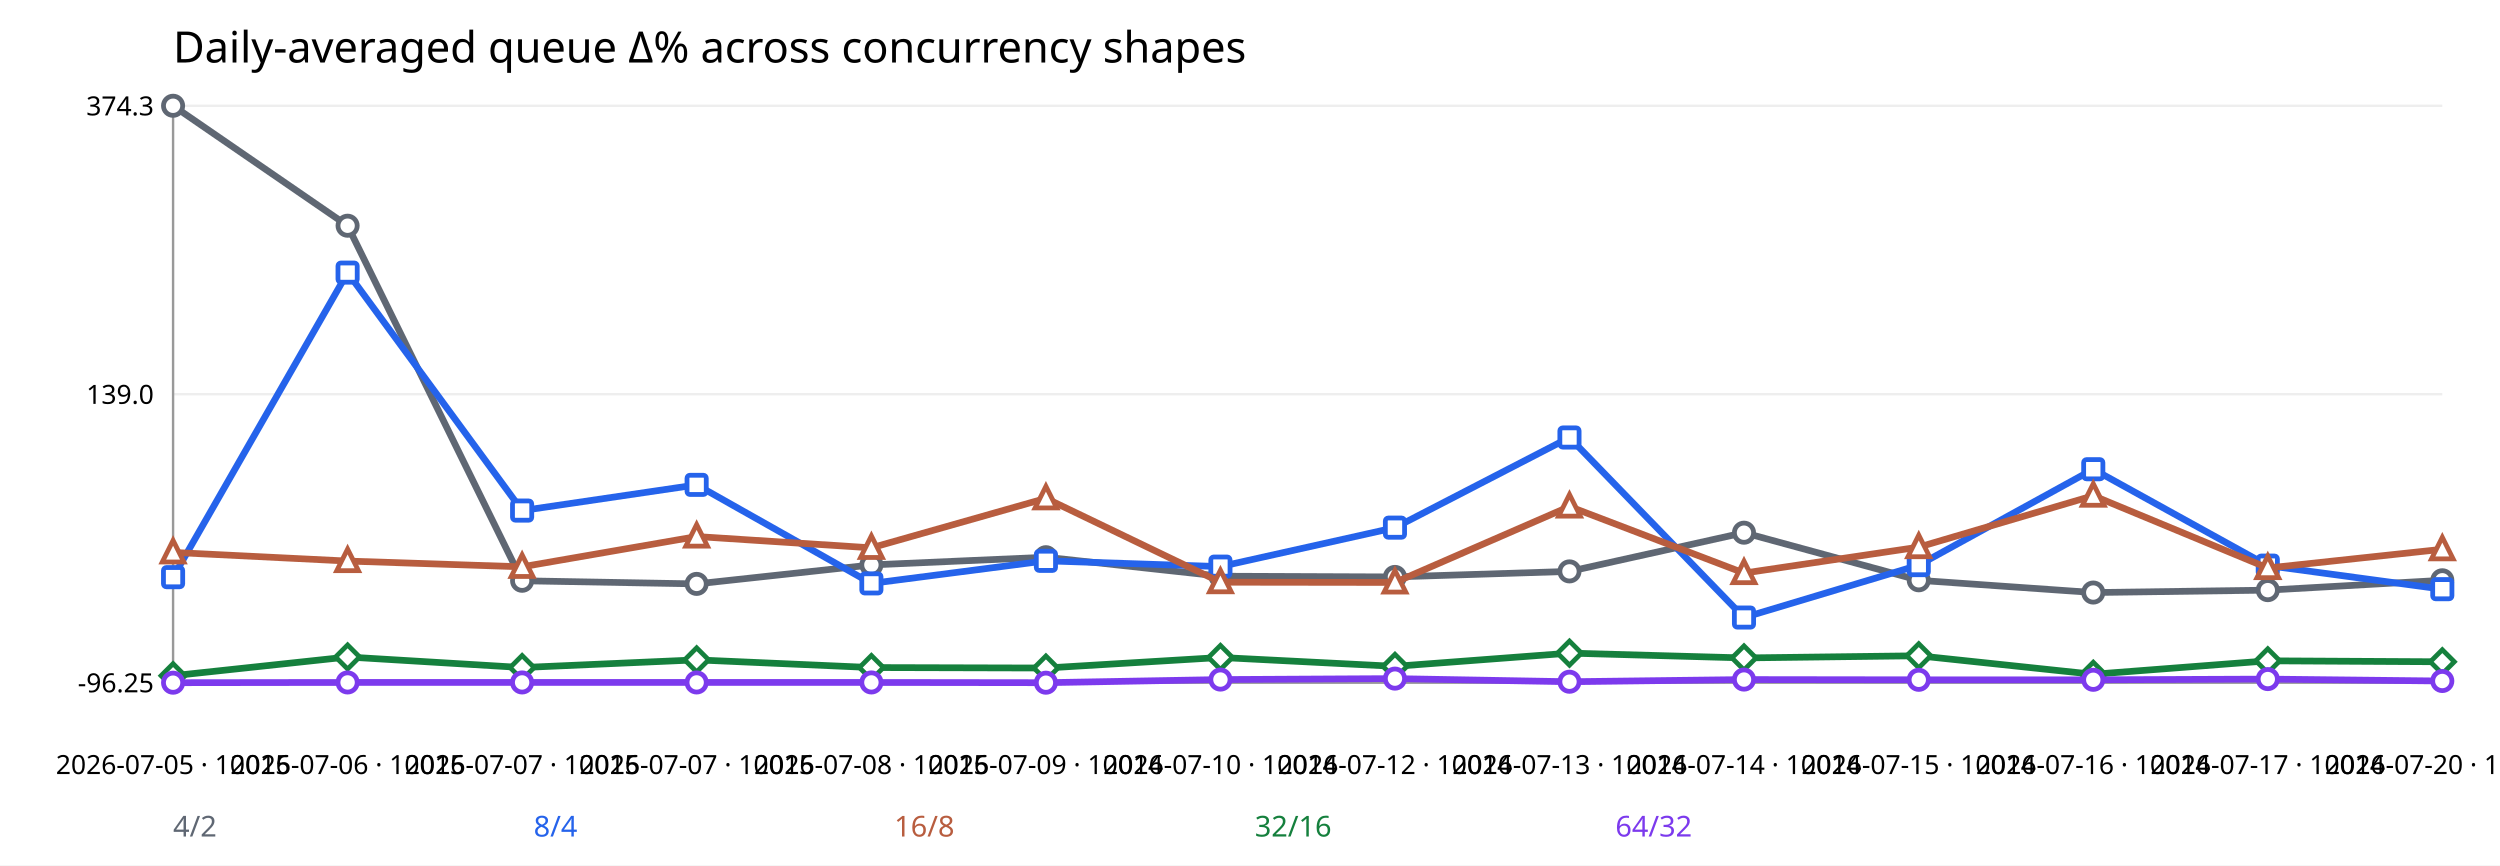
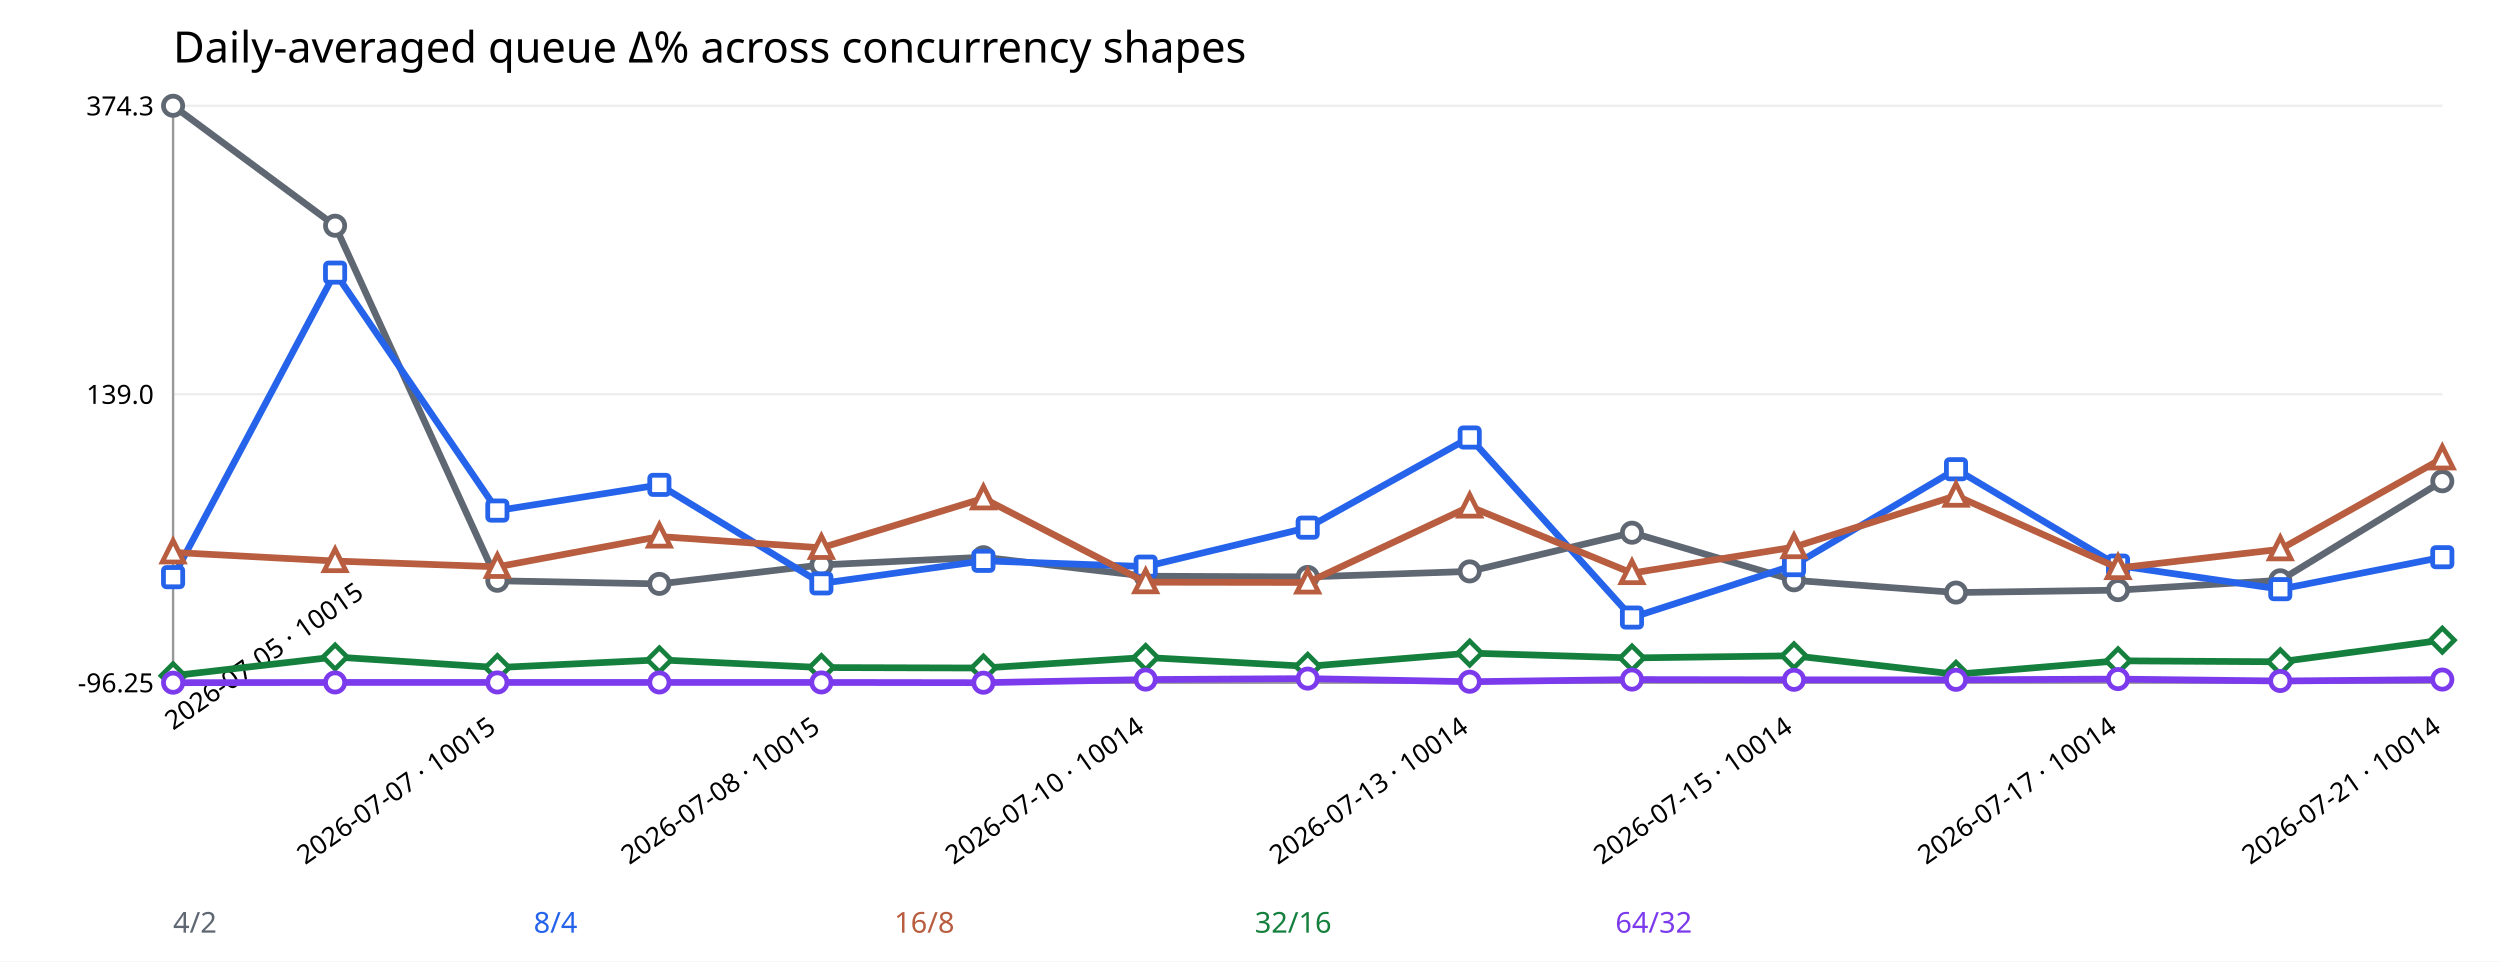
- <svg xmlns="http://www.w3.org/2000/svg" width="1040" height="360" viewBox="0 0 1040 360">
+ <svg xmlns="http://www.w3.org/2000/svg" width="1040" height="400" viewBox="0 0 1040 400">
  <rect width="100%" height="100%" fill="white" />
  <text x="72" y="26" font-size="18" font-family="sans-serif">Daily-averaged queue Δ% across concurrency shapes</text>
  <line x1="72" y1="284.0" x2="1016" y2="284.0" stroke="#eee" />
  <text x="64" y="288.0" text-anchor="end" font-size="11" font-family="sans-serif">-96.25</text>
  <line x1="72" y1="164.0" x2="1016" y2="164.0" stroke="#eee" />
  <text x="64" y="168.0" text-anchor="end" font-size="11" font-family="sans-serif">139.0</text>
  <line x1="72" y1="44.0" x2="1016" y2="44.0" stroke="#eee" />
  <text x="64" y="48.0" text-anchor="end" font-size="11" font-family="sans-serif">374.3</text>
  <line x1="72" y1="284" x2="1016" y2="284" stroke="#999" />
  <line x1="72" y1="44" x2="72" y2="284" stroke="#999" />
-   <text x="72.0" y="322" text-anchor="middle" font-size="11" font-family="sans-serif">2026-07-05 · 10015</text>
-   <text x="144.615" y="322" text-anchor="middle" font-size="11" font-family="sans-serif">2026-07-06 · 10015</text>
-   <text x="217.231" y="322" text-anchor="middle" font-size="11" font-family="sans-serif">2026-07-07 · 10015</text>
-   <text x="289.846" y="322" text-anchor="middle" font-size="11" font-family="sans-serif">2026-07-07 · 10015</text>
-   <text x="362.462" y="322" text-anchor="middle" font-size="11" font-family="sans-serif">2026-07-08 · 10015</text>
-   <text x="435.077" y="322" text-anchor="middle" font-size="11" font-family="sans-serif">2026-07-09 · 10014</text>
-   <text x="507.692" y="322" text-anchor="middle" font-size="11" font-family="sans-serif">2026-07-10 · 10014</text>
-   <text x="580.308" y="322" text-anchor="middle" font-size="11" font-family="sans-serif">2026-07-12 · 10014</text>
-   <text x="652.923" y="322" text-anchor="middle" font-size="11" font-family="sans-serif">2026-07-13 · 10014</text>
-   <text x="725.538" y="322" text-anchor="middle" font-size="11" font-family="sans-serif">2026-07-14 · 10014</text>
-   <text x="798.154" y="322" text-anchor="middle" font-size="11" font-family="sans-serif">2026-07-15 · 10014</text>
-   <text x="870.769" y="322" text-anchor="middle" font-size="11" font-family="sans-serif">2026-07-16 · 10014</text>
-   <text x="943.385" y="322" text-anchor="middle" font-size="11" font-family="sans-serif">2026-07-17 · 10014</text>
-   <text x="1016.0" y="322" text-anchor="middle" font-size="11" font-family="sans-serif">2026-07-20 · 10014</text>
-   <polyline fill="none" stroke="#5f6773" stroke-width="2.8" stroke-linecap="round" stroke-linejoin="round" points="72.0,44.0 144.6,93.9 217.2,241.6 289.8,242.9 362.5,235.0 435.1,231.8 507.7,239.7 580.3,240.0 652.9,237.7 725.5,221.6 798.2,241.4 870.8,246.5 943.4,245.5 1016.0,241.4" />
+   <text x="72.0" y="304" text-anchor="start" font-size="11" font-family="sans-serif" transform="rotate(-35 72.0 304)">2026-07-05 · 10015</text>
+   <text x="206.857" y="304" text-anchor="end" font-size="11" font-family="sans-serif" transform="rotate(-35 206.8571 304)">2026-07-07 · 10015</text>
+   <text x="341.714" y="304" text-anchor="end" font-size="11" font-family="sans-serif" transform="rotate(-35 341.7143 304)">2026-07-08 · 10015</text>
+   <text x="476.571" y="304" text-anchor="end" font-size="11" font-family="sans-serif" transform="rotate(-35 476.5714 304)">2026-07-10 · 10014</text>
+   <text x="611.429" y="304" text-anchor="end" font-size="11" font-family="sans-serif" transform="rotate(-35 611.4286 304)">2026-07-13 · 10014</text>
+   <text x="746.286" y="304" text-anchor="end" font-size="11" font-family="sans-serif" transform="rotate(-35 746.2857 304)">2026-07-15 · 10014</text>
+   <text x="881.143" y="304" text-anchor="end" font-size="11" font-family="sans-serif" transform="rotate(-35 881.1429 304)">2026-07-17 · 10014</text>
+   <text x="1016.0" y="304" text-anchor="end" font-size="11" font-family="sans-serif" transform="rotate(-35 1016.0 304)">2026-07-21 · 10014</text>
+   <polyline fill="none" stroke="#5f6773" stroke-width="2.8" stroke-linecap="round" stroke-linejoin="round" points="72.0,44.0 139.4,93.9 206.9,241.6 274.3,242.9 341.7,235.0 409.1,231.8 476.6,239.7 544.0,240.0 611.4,237.7 678.9,221.6 746.3,241.4 813.7,246.5 881.1,245.5 948.6,241.4 1016.0,200.2" />
  <circle cx="72.0" cy="44.0" r="4" fill="white" stroke="#5f6773" stroke-width="2" />
-   <circle cx="144.6" cy="93.9" r="4" fill="white" stroke="#5f6773" stroke-width="2" />
-   <circle cx="217.2" cy="241.6" r="4" fill="white" stroke="#5f6773" stroke-width="2" />
-   <circle cx="289.8" cy="242.9" r="4" fill="white" stroke="#5f6773" stroke-width="2" />
-   <circle cx="362.5" cy="235.0" r="4" fill="white" stroke="#5f6773" stroke-width="2" />
-   <circle cx="435.1" cy="231.8" r="4" fill="white" stroke="#5f6773" stroke-width="2" />
-   <circle cx="507.7" cy="239.7" r="4" fill="white" stroke="#5f6773" stroke-width="2" />
-   <circle cx="580.3" cy="240.0" r="4" fill="white" stroke="#5f6773" stroke-width="2" />
-   <circle cx="652.9" cy="237.7" r="4" fill="white" stroke="#5f6773" stroke-width="2" />
-   <circle cx="725.5" cy="221.6" r="4" fill="white" stroke="#5f6773" stroke-width="2" />
-   <circle cx="798.2" cy="241.4" r="4" fill="white" stroke="#5f6773" stroke-width="2" />
-   <circle cx="870.8" cy="246.5" r="4" fill="white" stroke="#5f6773" stroke-width="2" />
-   <circle cx="943.4" cy="245.5" r="4" fill="white" stroke="#5f6773" stroke-width="2" />
-   <circle cx="1016.0" cy="241.4" r="4" fill="white" stroke="#5f6773" stroke-width="2" />
-   <text x="72" y="348" font-size="12" fill="#5f6773" font-family="sans-serif">4/2</text>
-   <polyline fill="none" stroke="#2563eb" stroke-width="2.8" stroke-linecap="round" stroke-linejoin="round" points="72.0,240.1 144.6,113.4 217.2,212.4 289.8,201.7 362.5,242.7 435.1,233.3 507.7,235.7 580.3,219.5 652.9,182.0 725.5,256.9 798.2,235.1 870.8,195.2 943.4,235.3 1016.0,245.1" />
+   <circle cx="139.4" cy="93.9" r="4" fill="white" stroke="#5f6773" stroke-width="2" />
+   <circle cx="206.9" cy="241.6" r="4" fill="white" stroke="#5f6773" stroke-width="2" />
+   <circle cx="274.3" cy="242.9" r="4" fill="white" stroke="#5f6773" stroke-width="2" />
+   <circle cx="341.7" cy="235.0" r="4" fill="white" stroke="#5f6773" stroke-width="2" />
+   <circle cx="409.1" cy="231.8" r="4" fill="white" stroke="#5f6773" stroke-width="2" />
+   <circle cx="476.6" cy="239.7" r="4" fill="white" stroke="#5f6773" stroke-width="2" />
+   <circle cx="544.0" cy="240.0" r="4" fill="white" stroke="#5f6773" stroke-width="2" />
+   <circle cx="611.4" cy="237.7" r="4" fill="white" stroke="#5f6773" stroke-width="2" />
+   <circle cx="678.9" cy="221.6" r="4" fill="white" stroke="#5f6773" stroke-width="2" />
+   <circle cx="746.3" cy="241.4" r="4" fill="white" stroke="#5f6773" stroke-width="2" />
+   <circle cx="813.7" cy="246.5" r="4" fill="white" stroke="#5f6773" stroke-width="2" />
+   <circle cx="881.1" cy="245.5" r="4" fill="white" stroke="#5f6773" stroke-width="2" />
+   <circle cx="948.6" cy="241.4" r="4" fill="white" stroke="#5f6773" stroke-width="2" />
+   <circle cx="1016.0" cy="200.2" r="4" fill="white" stroke="#5f6773" stroke-width="2" />
+   <text x="72" y="388" font-size="12" fill="#5f6773" font-family="sans-serif">4/2</text>
+   <polyline fill="none" stroke="#2563eb" stroke-width="2.8" stroke-linecap="round" stroke-linejoin="round" points="72.0,240.1 139.4,113.4 206.9,212.4 274.3,201.7 341.7,242.7 409.1,233.3 476.6,235.7 544.0,219.5 611.4,182.0 678.9,256.9 746.3,235.1 813.7,195.2 881.1,235.3 948.6,245.1 1016.0,231.8" />
  <rect x="68.0" y="236.1" width="8" height="8" rx="1.2" fill="white" stroke="#2563eb" stroke-width="2" />
-   <rect x="140.6" y="109.4" width="8" height="8" rx="1.2" fill="white" stroke="#2563eb" stroke-width="2" />
-   <rect x="213.2" y="208.4" width="8" height="8" rx="1.2" fill="white" stroke="#2563eb" stroke-width="2" />
-   <rect x="285.8" y="197.7" width="8" height="8" rx="1.2" fill="white" stroke="#2563eb" stroke-width="2" />
-   <rect x="358.5" y="238.7" width="8" height="8" rx="1.2" fill="white" stroke="#2563eb" stroke-width="2" />
-   <rect x="431.1" y="229.3" width="8" height="8" rx="1.2" fill="white" stroke="#2563eb" stroke-width="2" />
-   <rect x="503.7" y="231.7" width="8" height="8" rx="1.2" fill="white" stroke="#2563eb" stroke-width="2" />
-   <rect x="576.3" y="215.5" width="8" height="8" rx="1.2" fill="white" stroke="#2563eb" stroke-width="2" />
-   <rect x="648.9" y="178.0" width="8" height="8" rx="1.2" fill="white" stroke="#2563eb" stroke-width="2" />
-   <rect x="721.5" y="252.9" width="8" height="8" rx="1.2" fill="white" stroke="#2563eb" stroke-width="2" />
-   <rect x="794.2" y="231.1" width="8" height="8" rx="1.2" fill="white" stroke="#2563eb" stroke-width="2" />
-   <rect x="866.8" y="191.2" width="8" height="8" rx="1.2" fill="white" stroke="#2563eb" stroke-width="2" />
-   <rect x="939.4" y="231.3" width="8" height="8" rx="1.2" fill="white" stroke="#2563eb" stroke-width="2" />
-   <rect x="1012.0" y="241.1" width="8" height="8" rx="1.2" fill="white" stroke="#2563eb" stroke-width="2" />
-   <text x="222" y="348" font-size="12" fill="#2563eb" font-family="sans-serif">8/4</text>
-   <polyline fill="none" stroke="#b85d3f" stroke-width="2.8" stroke-linecap="round" stroke-linejoin="round" points="72.0,229.8 144.6,233.4 217.2,235.8 289.8,223.2 362.5,227.9 435.1,207.3 507.7,242.2 580.3,242.3 652.9,210.7 725.5,238.4 798.2,227.6 870.8,206.2 943.4,236.3 1016.0,228.5" />
+   <rect x="135.4" y="109.4" width="8" height="8" rx="1.2" fill="white" stroke="#2563eb" stroke-width="2" />
+   <rect x="202.9" y="208.4" width="8" height="8" rx="1.2" fill="white" stroke="#2563eb" stroke-width="2" />
+   <rect x="270.3" y="197.7" width="8" height="8" rx="1.2" fill="white" stroke="#2563eb" stroke-width="2" />
+   <rect x="337.7" y="238.7" width="8" height="8" rx="1.2" fill="white" stroke="#2563eb" stroke-width="2" />
+   <rect x="405.1" y="229.3" width="8" height="8" rx="1.2" fill="white" stroke="#2563eb" stroke-width="2" />
+   <rect x="472.6" y="231.7" width="8" height="8" rx="1.2" fill="white" stroke="#2563eb" stroke-width="2" />
+   <rect x="540.0" y="215.5" width="8" height="8" rx="1.2" fill="white" stroke="#2563eb" stroke-width="2" />
+   <rect x="607.4" y="178.0" width="8" height="8" rx="1.2" fill="white" stroke="#2563eb" stroke-width="2" />
+   <rect x="674.9" y="252.9" width="8" height="8" rx="1.2" fill="white" stroke="#2563eb" stroke-width="2" />
+   <rect x="742.3" y="231.1" width="8" height="8" rx="1.2" fill="white" stroke="#2563eb" stroke-width="2" />
+   <rect x="809.7" y="191.2" width="8" height="8" rx="1.2" fill="white" stroke="#2563eb" stroke-width="2" />
+   <rect x="877.1" y="231.3" width="8" height="8" rx="1.2" fill="white" stroke="#2563eb" stroke-width="2" />
+   <rect x="944.6" y="241.1" width="8" height="8" rx="1.2" fill="white" stroke="#2563eb" stroke-width="2" />
+   <rect x="1012.0" y="227.8" width="8" height="8" rx="1.2" fill="white" stroke="#2563eb" stroke-width="2" />
+   <text x="222" y="388" font-size="12" fill="#2563eb" font-family="sans-serif">8/4</text>
+   <polyline fill="none" stroke="#b85d3f" stroke-width="2.8" stroke-linecap="round" stroke-linejoin="round" points="72.0,229.8 139.4,233.4 206.9,235.8 274.3,223.2 341.7,227.9 409.1,207.3 476.6,242.2 544.0,242.3 611.4,210.7 678.9,238.4 746.3,227.6 813.7,206.2 881.1,236.3 948.6,228.5 1016.0,190.7" />
  <polygon points="72.0,224.8 67.5,233.8 76.5,233.8" fill="white" stroke="#b85d3f" stroke-width="2" />
-   <polygon points="144.6,228.4 140.1,237.4 149.1,237.4" fill="white" stroke="#b85d3f" stroke-width="2" />
-   <polygon points="217.2,230.8 212.7,239.8 221.7,239.8" fill="white" stroke="#b85d3f" stroke-width="2" />
-   <polygon points="289.8,218.2 285.3,227.2 294.3,227.2" fill="white" stroke="#b85d3f" stroke-width="2" />
-   <polygon points="362.5,222.9 358.0,231.9 367.0,231.9" fill="white" stroke="#b85d3f" stroke-width="2" />
-   <polygon points="435.1,202.3 430.6,211.3 439.6,211.3" fill="white" stroke="#b85d3f" stroke-width="2" />
-   <polygon points="507.7,237.2 503.2,246.2 512.2,246.2" fill="white" stroke="#b85d3f" stroke-width="2" />
-   <polygon points="580.3,237.3 575.8,246.3 584.8,246.3" fill="white" stroke="#b85d3f" stroke-width="2" />
-   <polygon points="652.9,205.7 648.4,214.7 657.4,214.7" fill="white" stroke="#b85d3f" stroke-width="2" />
-   <polygon points="725.5,233.4 721.0,242.4 730.0,242.4" fill="white" stroke="#b85d3f" stroke-width="2" />
-   <polygon points="798.2,222.6 793.7,231.6 802.7,231.6" fill="white" stroke="#b85d3f" stroke-width="2" />
-   <polygon points="870.8,201.2 866.3,210.2 875.3,210.2" fill="white" stroke="#b85d3f" stroke-width="2" />
-   <polygon points="943.4,231.3 938.9,240.3 947.9,240.3" fill="white" stroke="#b85d3f" stroke-width="2" />
-   <polygon points="1016.0,223.5 1011.5,232.5 1020.5,232.5" fill="white" stroke="#b85d3f" stroke-width="2" />
-   <text x="372" y="348" font-size="12" fill="#b85d3f" font-family="sans-serif">16/8</text>
-   <polyline fill="none" stroke="#15803d" stroke-width="2.8" stroke-linecap="round" stroke-linejoin="round" points="72.0,281.1 144.6,273.3 217.2,277.7 289.8,274.5 362.5,277.7 435.1,277.9 507.7,273.5 580.3,277.2 652.9,271.7 725.5,273.7 798.2,272.8 870.8,280.5 943.4,274.9 1016.0,275.3" />
+   <polygon points="139.4,228.4 134.9,237.4 143.9,237.4" fill="white" stroke="#b85d3f" stroke-width="2" />
+   <polygon points="206.9,230.8 202.4,239.8 211.4,239.8" fill="white" stroke="#b85d3f" stroke-width="2" />
+   <polygon points="274.3,218.2 269.8,227.2 278.8,227.2" fill="white" stroke="#b85d3f" stroke-width="2" />
+   <polygon points="341.7,222.9 337.2,231.9 346.2,231.9" fill="white" stroke="#b85d3f" stroke-width="2" />
+   <polygon points="409.1,202.3 404.6,211.3 413.6,211.3" fill="white" stroke="#b85d3f" stroke-width="2" />
+   <polygon points="476.6,237.2 472.1,246.2 481.1,246.2" fill="white" stroke="#b85d3f" stroke-width="2" />
+   <polygon points="544.0,237.3 539.5,246.3 548.5,246.3" fill="white" stroke="#b85d3f" stroke-width="2" />
+   <polygon points="611.4,205.7 606.9,214.7 615.9,214.7" fill="white" stroke="#b85d3f" stroke-width="2" />
+   <polygon points="678.9,233.4 674.4,242.4 683.4,242.4" fill="white" stroke="#b85d3f" stroke-width="2" />
+   <polygon points="746.3,222.6 741.8,231.6 750.8,231.6" fill="white" stroke="#b85d3f" stroke-width="2" />
+   <polygon points="813.7,201.2 809.2,210.2 818.2,210.2" fill="white" stroke="#b85d3f" stroke-width="2" />
+   <polygon points="881.1,231.3 876.6,240.3 885.6,240.3" fill="white" stroke="#b85d3f" stroke-width="2" />
+   <polygon points="948.6,223.5 944.1,232.5 953.1,232.5" fill="white" stroke="#b85d3f" stroke-width="2" />
+   <polygon points="1016.0,185.7 1011.5,194.7 1020.5,194.7" fill="white" stroke="#b85d3f" stroke-width="2" />
+   <text x="372" y="388" font-size="12" fill="#b85d3f" font-family="sans-serif">16/8</text>
+   <polyline fill="none" stroke="#15803d" stroke-width="2.8" stroke-linecap="round" stroke-linejoin="round" points="72.0,281.1 139.4,273.3 206.9,277.7 274.3,274.5 341.7,277.7 409.1,277.9 476.6,273.5 544.0,277.2 611.4,271.7 678.9,273.7 746.3,272.8 813.7,280.5 881.1,274.9 948.6,275.3 1016.0,266.3" />
  <polygon points="72.0,276.1 67.0,281.1 72.0,286.1 77.0,281.1" fill="white" stroke="#15803d" stroke-width="2" />
-   <polygon points="144.6,268.3 139.6,273.3 144.6,278.3 149.6,273.3" fill="white" stroke="#15803d" stroke-width="2" />
-   <polygon points="217.2,272.7 212.2,277.7 217.2,282.7 222.2,277.7" fill="white" stroke="#15803d" stroke-width="2" />
-   <polygon points="289.8,269.5 284.8,274.5 289.8,279.5 294.8,274.5" fill="white" stroke="#15803d" stroke-width="2" />
-   <polygon points="362.5,272.7 357.5,277.7 362.5,282.7 367.5,277.7" fill="white" stroke="#15803d" stroke-width="2" />
-   <polygon points="435.1,272.9 430.1,277.9 435.1,282.9 440.1,277.9" fill="white" stroke="#15803d" stroke-width="2" />
-   <polygon points="507.7,268.5 502.7,273.5 507.7,278.5 512.7,273.5" fill="white" stroke="#15803d" stroke-width="2" />
-   <polygon points="580.3,272.2 575.3,277.2 580.3,282.2 585.3,277.2" fill="white" stroke="#15803d" stroke-width="2" />
-   <polygon points="652.9,266.7 647.9,271.7 652.9,276.7 657.9,271.7" fill="white" stroke="#15803d" stroke-width="2" />
-   <polygon points="725.5,268.7 720.5,273.7 725.5,278.7 730.5,273.7" fill="white" stroke="#15803d" stroke-width="2" />
-   <polygon points="798.2,267.8 793.2,272.8 798.2,277.8 803.2,272.8" fill="white" stroke="#15803d" stroke-width="2" />
-   <polygon points="870.8,275.5 865.8,280.5 870.8,285.5 875.8,280.5" fill="white" stroke="#15803d" stroke-width="2" />
-   <polygon points="943.4,269.9 938.4,274.9 943.4,279.9 948.4,274.9" fill="white" stroke="#15803d" stroke-width="2" />
-   <polygon points="1016.0,270.3 1011.0,275.3 1016.0,280.3 1021.0,275.3" fill="white" stroke="#15803d" stroke-width="2" />
-   <text x="522" y="348" font-size="12" fill="#15803d" font-family="sans-serif">32/16</text>
-   <polyline fill="none" stroke="#7c3aed" stroke-width="2.8" stroke-linecap="round" stroke-linejoin="round" points="72.0,284.0 144.6,283.9 217.2,283.9 289.8,283.9 362.5,283.9 435.1,284.0 507.7,282.7 580.3,282.3 652.9,283.6 725.5,282.7 798.2,282.8 870.8,282.8 943.4,282.5 1016.0,283.3" />
+   <polygon points="139.4,268.3 134.4,273.3 139.4,278.3 144.4,273.3" fill="white" stroke="#15803d" stroke-width="2" />
+   <polygon points="206.9,272.7 201.9,277.7 206.9,282.7 211.9,277.7" fill="white" stroke="#15803d" stroke-width="2" />
+   <polygon points="274.3,269.5 269.3,274.5 274.3,279.5 279.3,274.5" fill="white" stroke="#15803d" stroke-width="2" />
+   <polygon points="341.7,272.7 336.7,277.7 341.7,282.7 346.7,277.7" fill="white" stroke="#15803d" stroke-width="2" />
+   <polygon points="409.1,272.9 404.1,277.9 409.1,282.9 414.1,277.9" fill="white" stroke="#15803d" stroke-width="2" />
+   <polygon points="476.6,268.5 471.6,273.5 476.6,278.5 481.6,273.5" fill="white" stroke="#15803d" stroke-width="2" />
+   <polygon points="544.0,272.2 539.0,277.2 544.0,282.2 549.0,277.2" fill="white" stroke="#15803d" stroke-width="2" />
+   <polygon points="611.4,266.7 606.4,271.7 611.4,276.7 616.4,271.7" fill="white" stroke="#15803d" stroke-width="2" />
+   <polygon points="678.9,268.7 673.9,273.7 678.9,278.7 683.9,273.7" fill="white" stroke="#15803d" stroke-width="2" />
+   <polygon points="746.3,267.8 741.3,272.8 746.3,277.8 751.3,272.8" fill="white" stroke="#15803d" stroke-width="2" />
+   <polygon points="813.7,275.5 808.7,280.5 813.7,285.5 818.7,280.5" fill="white" stroke="#15803d" stroke-width="2" />
+   <polygon points="881.1,269.9 876.1,274.9 881.1,279.9 886.1,274.9" fill="white" stroke="#15803d" stroke-width="2" />
+   <polygon points="948.6,270.3 943.6,275.3 948.6,280.3 953.6,275.3" fill="white" stroke="#15803d" stroke-width="2" />
+   <polygon points="1016.0,261.3 1011.0,266.3 1016.0,271.3 1021.0,266.3" fill="white" stroke="#15803d" stroke-width="2" />
+   <text x="522" y="388" font-size="12" fill="#15803d" font-family="sans-serif">32/16</text>
+   <polyline fill="none" stroke="#7c3aed" stroke-width="2.8" stroke-linecap="round" stroke-linejoin="round" points="72.0,284.0 139.4,283.9 206.9,283.9 274.3,283.9 341.7,283.9 409.1,284.0 476.6,282.7 544.0,282.3 611.4,283.6 678.9,282.7 746.3,282.8 813.7,282.8 881.1,282.5 948.6,283.3 1016.0,282.7" />
  <circle cx="72.0" cy="284.0" r="4" fill="white" stroke="#7c3aed" stroke-width="2" />
-   <circle cx="144.6" cy="283.9" r="4" fill="white" stroke="#7c3aed" stroke-width="2" />
-   <circle cx="217.2" cy="283.9" r="4" fill="white" stroke="#7c3aed" stroke-width="2" />
-   <circle cx="289.8" cy="283.9" r="4" fill="white" stroke="#7c3aed" stroke-width="2" />
-   <circle cx="362.5" cy="283.9" r="4" fill="white" stroke="#7c3aed" stroke-width="2" />
-   <circle cx="435.1" cy="284.0" r="4" fill="white" stroke="#7c3aed" stroke-width="2" />
-   <circle cx="507.7" cy="282.7" r="4" fill="white" stroke="#7c3aed" stroke-width="2" />
-   <circle cx="580.3" cy="282.3" r="4" fill="white" stroke="#7c3aed" stroke-width="2" />
-   <circle cx="652.9" cy="283.6" r="4" fill="white" stroke="#7c3aed" stroke-width="2" />
-   <circle cx="725.5" cy="282.7" r="4" fill="white" stroke="#7c3aed" stroke-width="2" />
-   <circle cx="798.2" cy="282.8" r="4" fill="white" stroke="#7c3aed" stroke-width="2" />
-   <circle cx="870.8" cy="282.8" r="4" fill="white" stroke="#7c3aed" stroke-width="2" />
-   <circle cx="943.4" cy="282.5" r="4" fill="white" stroke="#7c3aed" stroke-width="2" />
-   <circle cx="1016.0" cy="283.3" r="4" fill="white" stroke="#7c3aed" stroke-width="2" />
-   <text x="672" y="348" font-size="12" fill="#7c3aed" font-family="sans-serif">64/32</text>
+   <circle cx="139.4" cy="283.9" r="4" fill="white" stroke="#7c3aed" stroke-width="2" />
+   <circle cx="206.9" cy="283.9" r="4" fill="white" stroke="#7c3aed" stroke-width="2" />
+   <circle cx="274.3" cy="283.9" r="4" fill="white" stroke="#7c3aed" stroke-width="2" />
+   <circle cx="341.7" cy="283.9" r="4" fill="white" stroke="#7c3aed" stroke-width="2" />
+   <circle cx="409.1" cy="284.0" r="4" fill="white" stroke="#7c3aed" stroke-width="2" />
+   <circle cx="476.6" cy="282.7" r="4" fill="white" stroke="#7c3aed" stroke-width="2" />
+   <circle cx="544.0" cy="282.3" r="4" fill="white" stroke="#7c3aed" stroke-width="2" />
+   <circle cx="611.4" cy="283.6" r="4" fill="white" stroke="#7c3aed" stroke-width="2" />
+   <circle cx="678.9" cy="282.7" r="4" fill="white" stroke="#7c3aed" stroke-width="2" />
+   <circle cx="746.3" cy="282.8" r="4" fill="white" stroke="#7c3aed" stroke-width="2" />
+   <circle cx="813.7" cy="282.8" r="4" fill="white" stroke="#7c3aed" stroke-width="2" />
+   <circle cx="881.1" cy="282.5" r="4" fill="white" stroke="#7c3aed" stroke-width="2" />
+   <circle cx="948.6" cy="283.3" r="4" fill="white" stroke="#7c3aed" stroke-width="2" />
+   <circle cx="1016.0" cy="282.7" r="4" fill="white" stroke="#7c3aed" stroke-width="2" />
+   <text x="672" y="388" font-size="12" fill="#7c3aed" font-family="sans-serif">64/32</text>
</svg>
